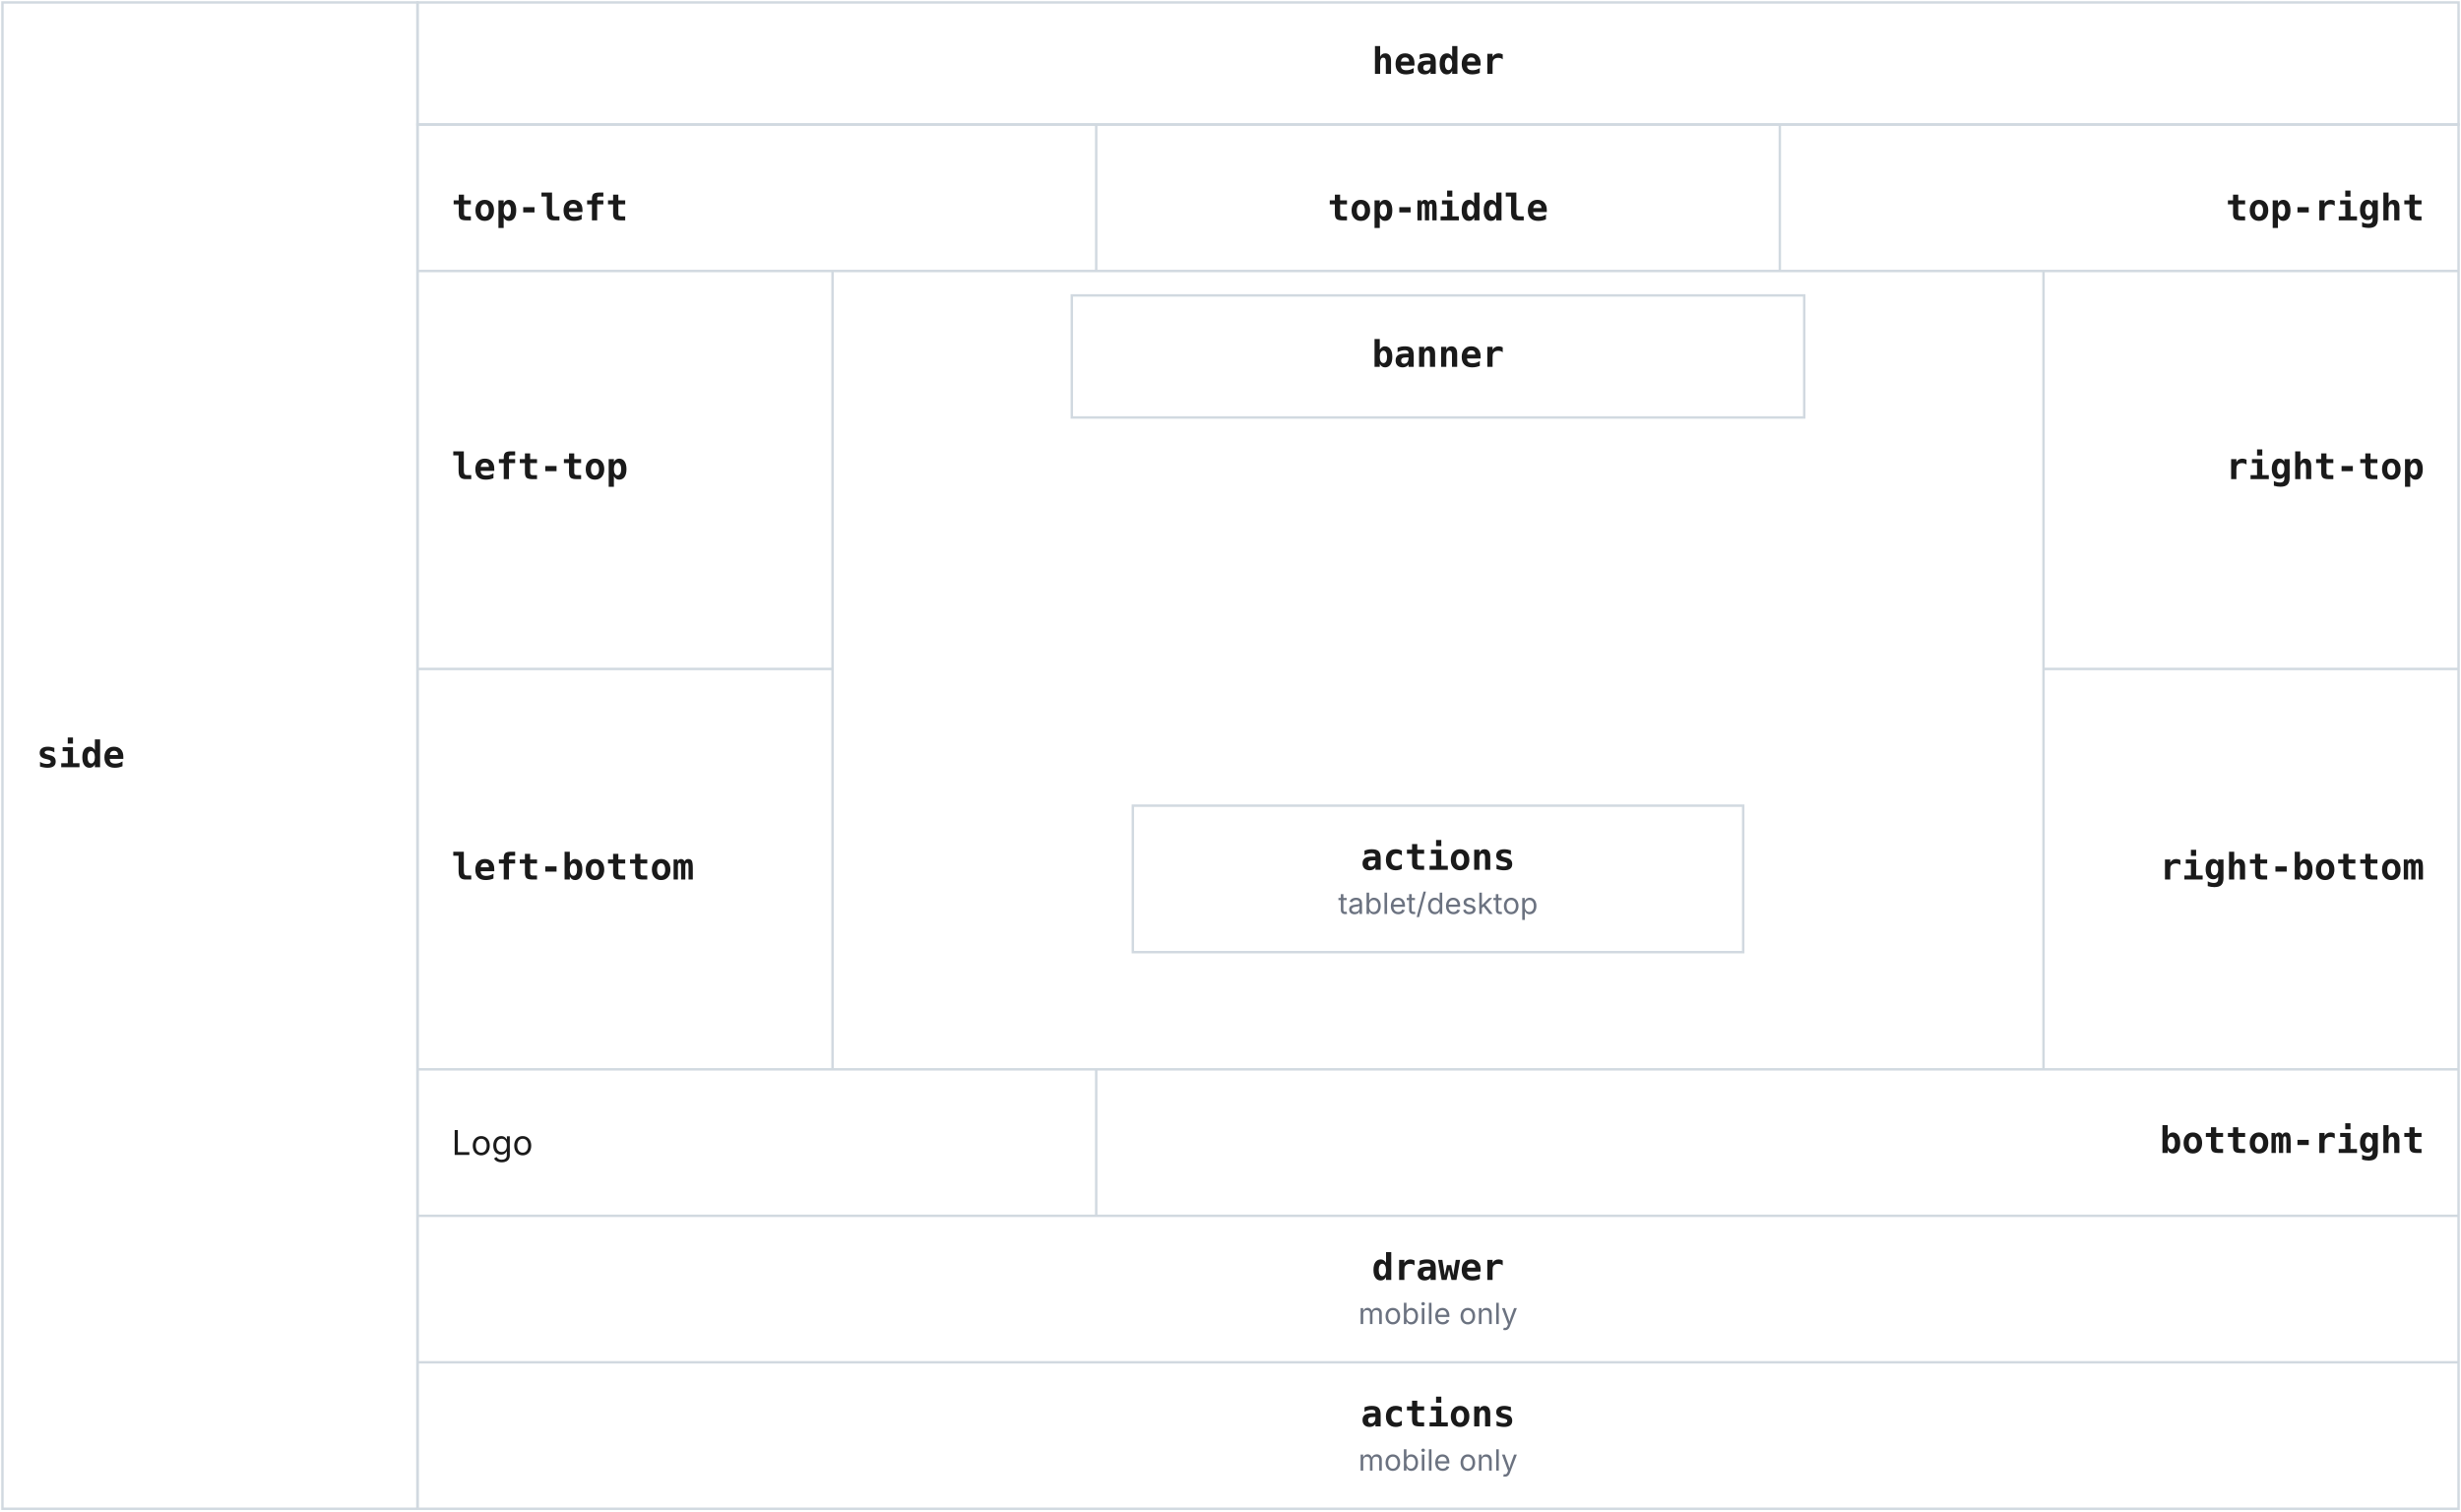
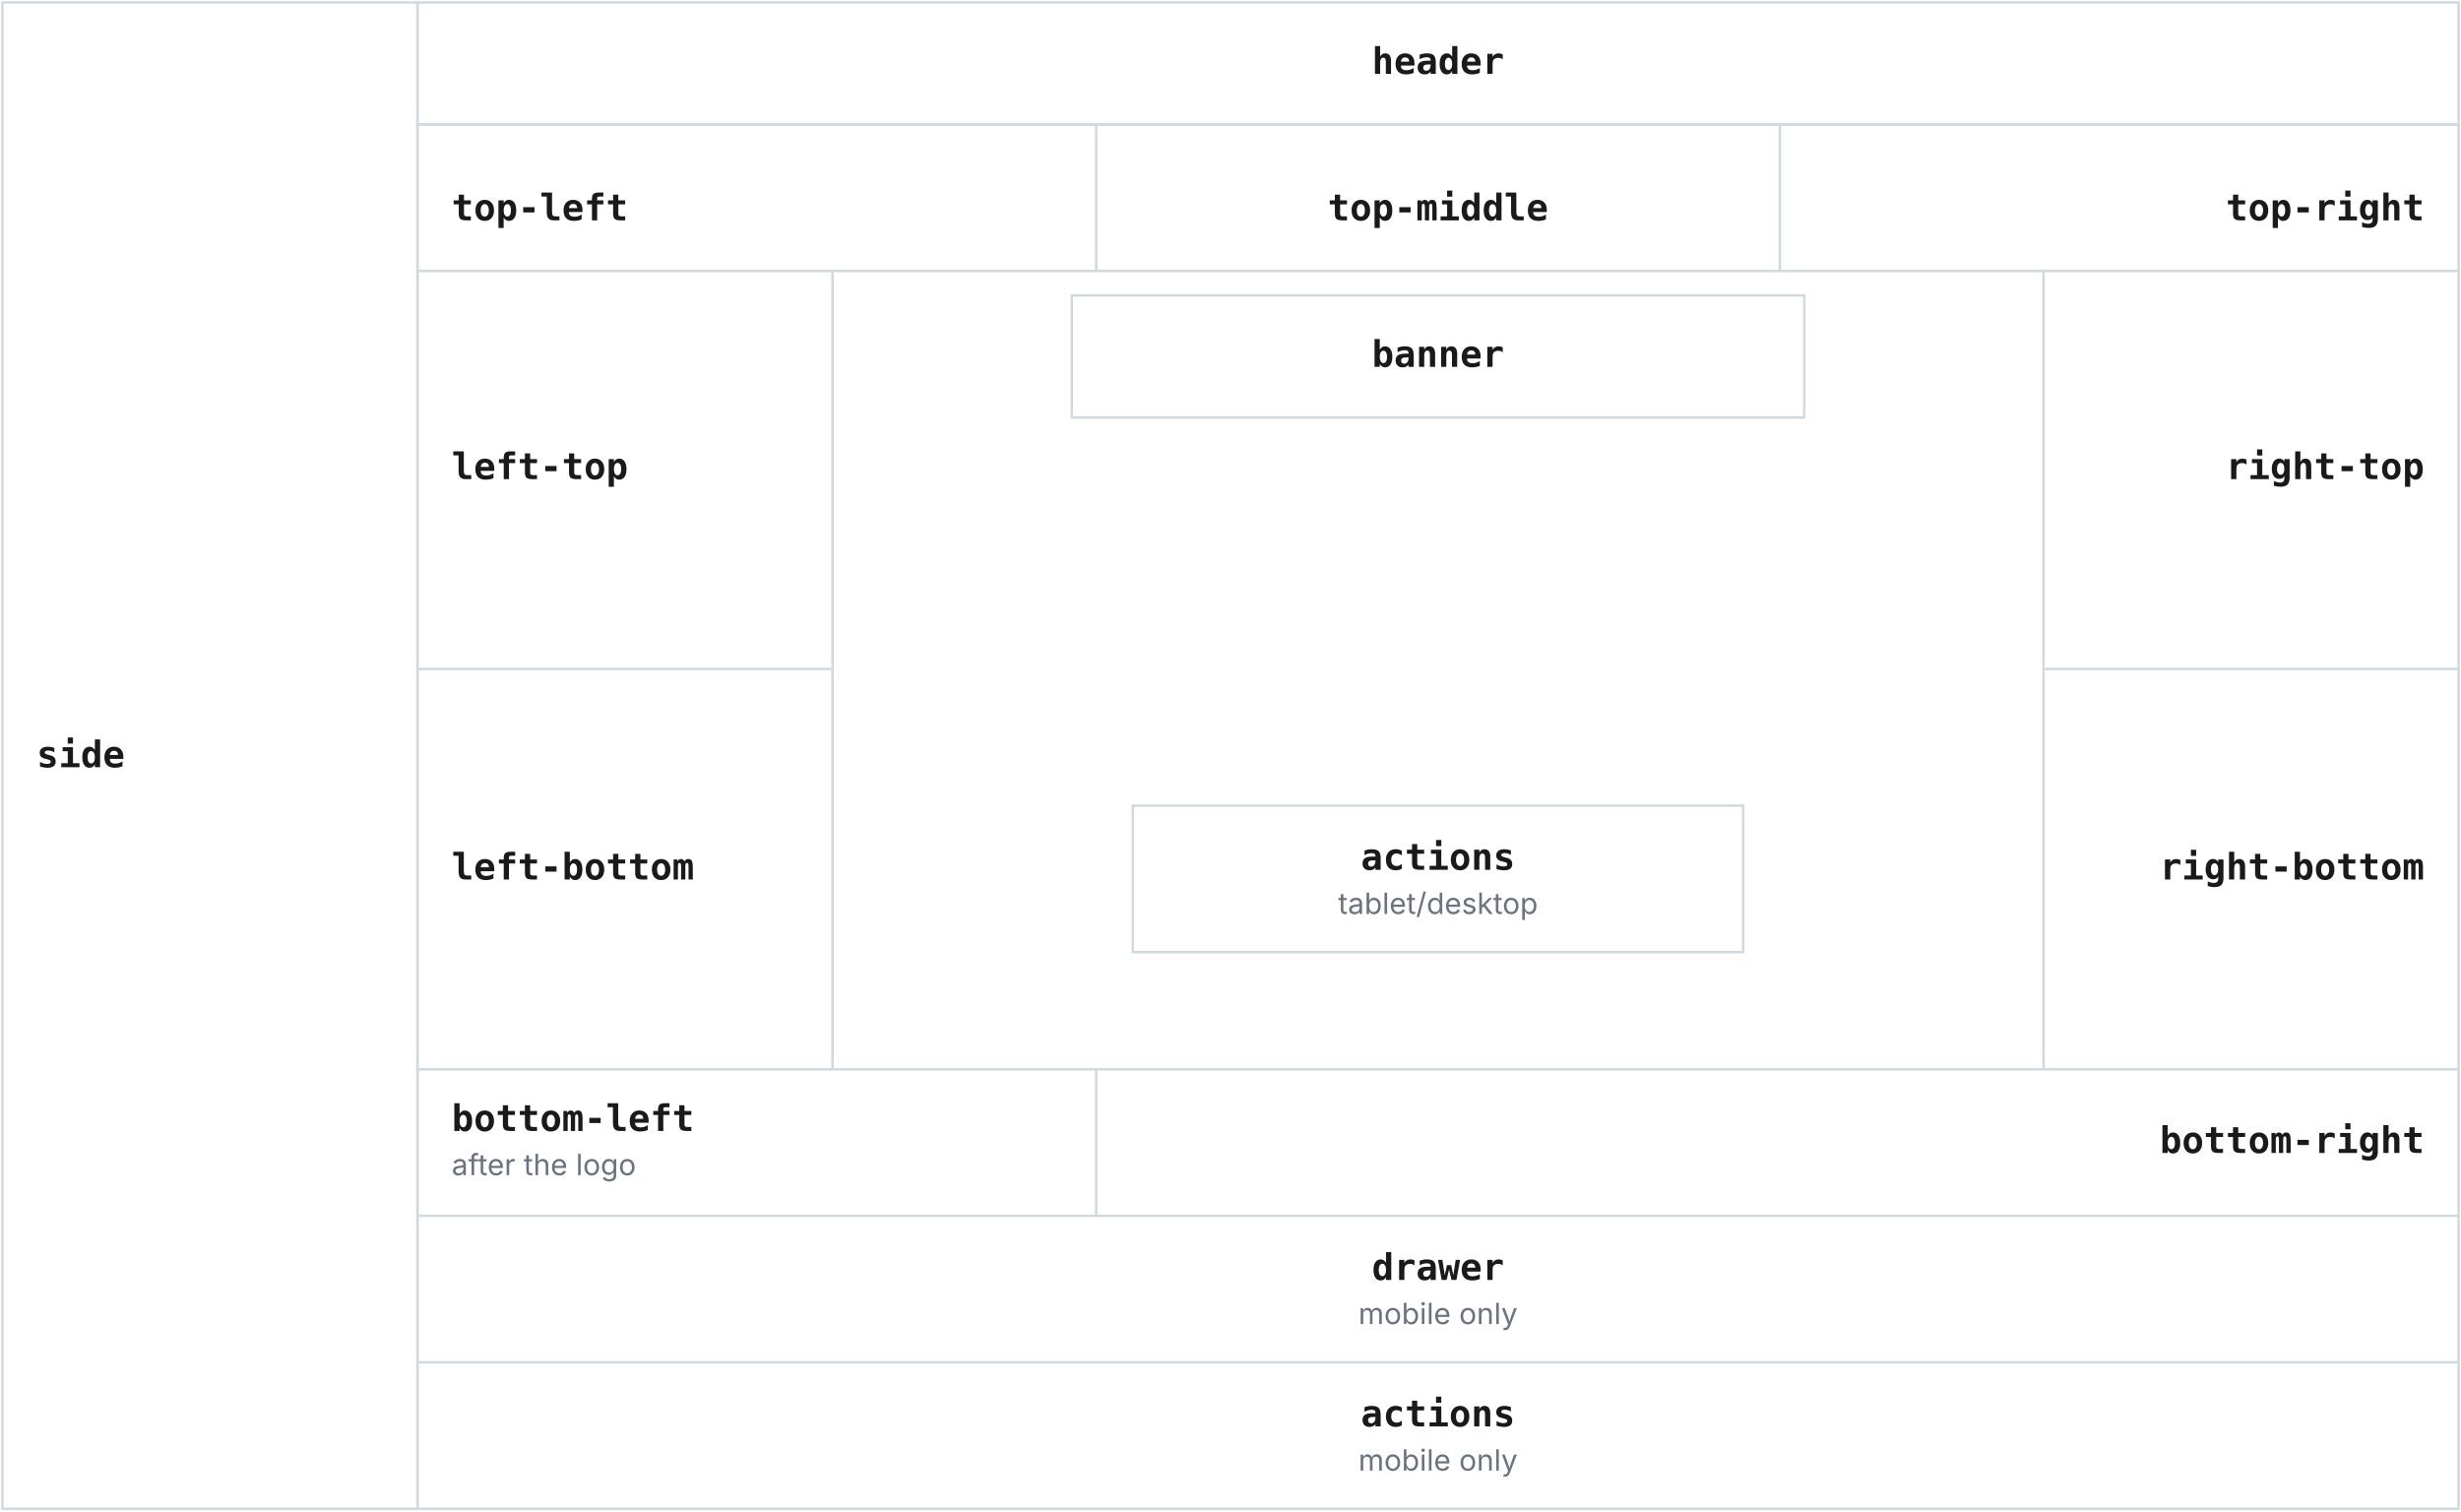
<svg xmlns="http://www.w3.org/2000/svg" width="100%" height="100%" viewBox="0 0 1008 619" version="1.1" xml:space="preserve">
  <style>
        .grid { fill: none; stroke: #d1d9e0; stroke-width: 1px; }
        .slot { font: 700 15px ui-monospace, SFMono-Regular, Menlo, Consolas, monospace; fill: #1a1a1a; }
        .note { font: 400 12px -apple-system, BlinkMacSystemFont, 'Segoe UI', sans-serif; fill: #6b7280; }
-         .plain { font: 400 14px -apple-system, BlinkMacSystemFont, 'Segoe UI', sans-serif; fill: #1a1a1a; }
    </style>
  <rect class="grid" x="171" y="1" width="836" height="50" />
  <text class="slot" x="589" y="26" dominant-baseline="middle" text-anchor="middle">header</text>
  <rect class="grid" x="1" y="1" width="170" height="617" />
  <text class="slot" x="15" y="310" dominant-baseline="middle">side</text>
  <rect class="grid" x="171" y="51" width="836" height="567" />
  <path class="grid" d="M171,111 L1007,111" />
  <path class="grid" d="M449,51 L449,111" />
  <path class="grid" d="M729,51 L729,111" />
  <text class="slot" x="185" y="86" dominant-baseline="middle">top-left</text>
  <text class="slot" x="589" y="86" dominant-baseline="middle" text-anchor="middle">top-middle</text>
  <text class="slot" x="993" y="86" dominant-baseline="middle" text-anchor="end">top-right</text>
  <path class="grid" d="M341,111 L341,438" />
  <path class="grid" d="M837,111 L837,438" />
  <path class="grid" d="M171,274 L341,274" />
  <path class="grid" d="M837,274 L1007,274" />
  <text class="slot" x="185" y="192" dominant-baseline="middle">left-top</text>
  <text class="slot" x="185" y="356" dominant-baseline="middle">left-bottom</text>
  <text class="slot" x="993" y="192" dominant-baseline="middle" text-anchor="end">right-top</text>
  <text class="slot" x="993" y="356" dominant-baseline="middle" text-anchor="end">right-bottom</text>
  <rect class="grid" x="439" y="121" width="300" height="50" />
  <text class="slot" x="589" y="146" dominant-baseline="middle" text-anchor="middle">banner</text>
  <rect class="grid" x="464" y="330" width="250" height="60" />
  <text class="slot" x="589" y="352" dominant-baseline="middle" text-anchor="middle">actions</text>
  <text class="note" x="589" y="370" dominant-baseline="middle" text-anchor="middle">tablet/desktop</text>
  <path class="grid" d="M171,438 L1007,438" />
  <path class="grid" d="M449,438 L449,498" />
  <path class="grid" d="M171,498 L1007,498" />
-   <text class="plain" x="185" y="468" dominant-baseline="middle">Logo</text>
+   <text class="slot" x="185" y="459" dominant-baseline="middle">bottom-left</text>
+   <text class="note" x="185" y="477" dominant-baseline="middle">after the logo</text>
  <text class="slot" x="993" y="468" dominant-baseline="middle" text-anchor="end">bottom-right</text>
  <path class="grid" d="M171,558 L1007,558" />
  <text class="slot" x="589" y="520" dominant-baseline="middle" text-anchor="middle">drawer</text>
  <text class="note" x="589" y="538" dominant-baseline="middle" text-anchor="middle">mobile only</text>
  <text class="slot" x="589" y="580" dominant-baseline="middle" text-anchor="middle">actions</text>
  <text class="note" x="589" y="598" dominant-baseline="middle" text-anchor="middle">mobile only</text>
</svg>
